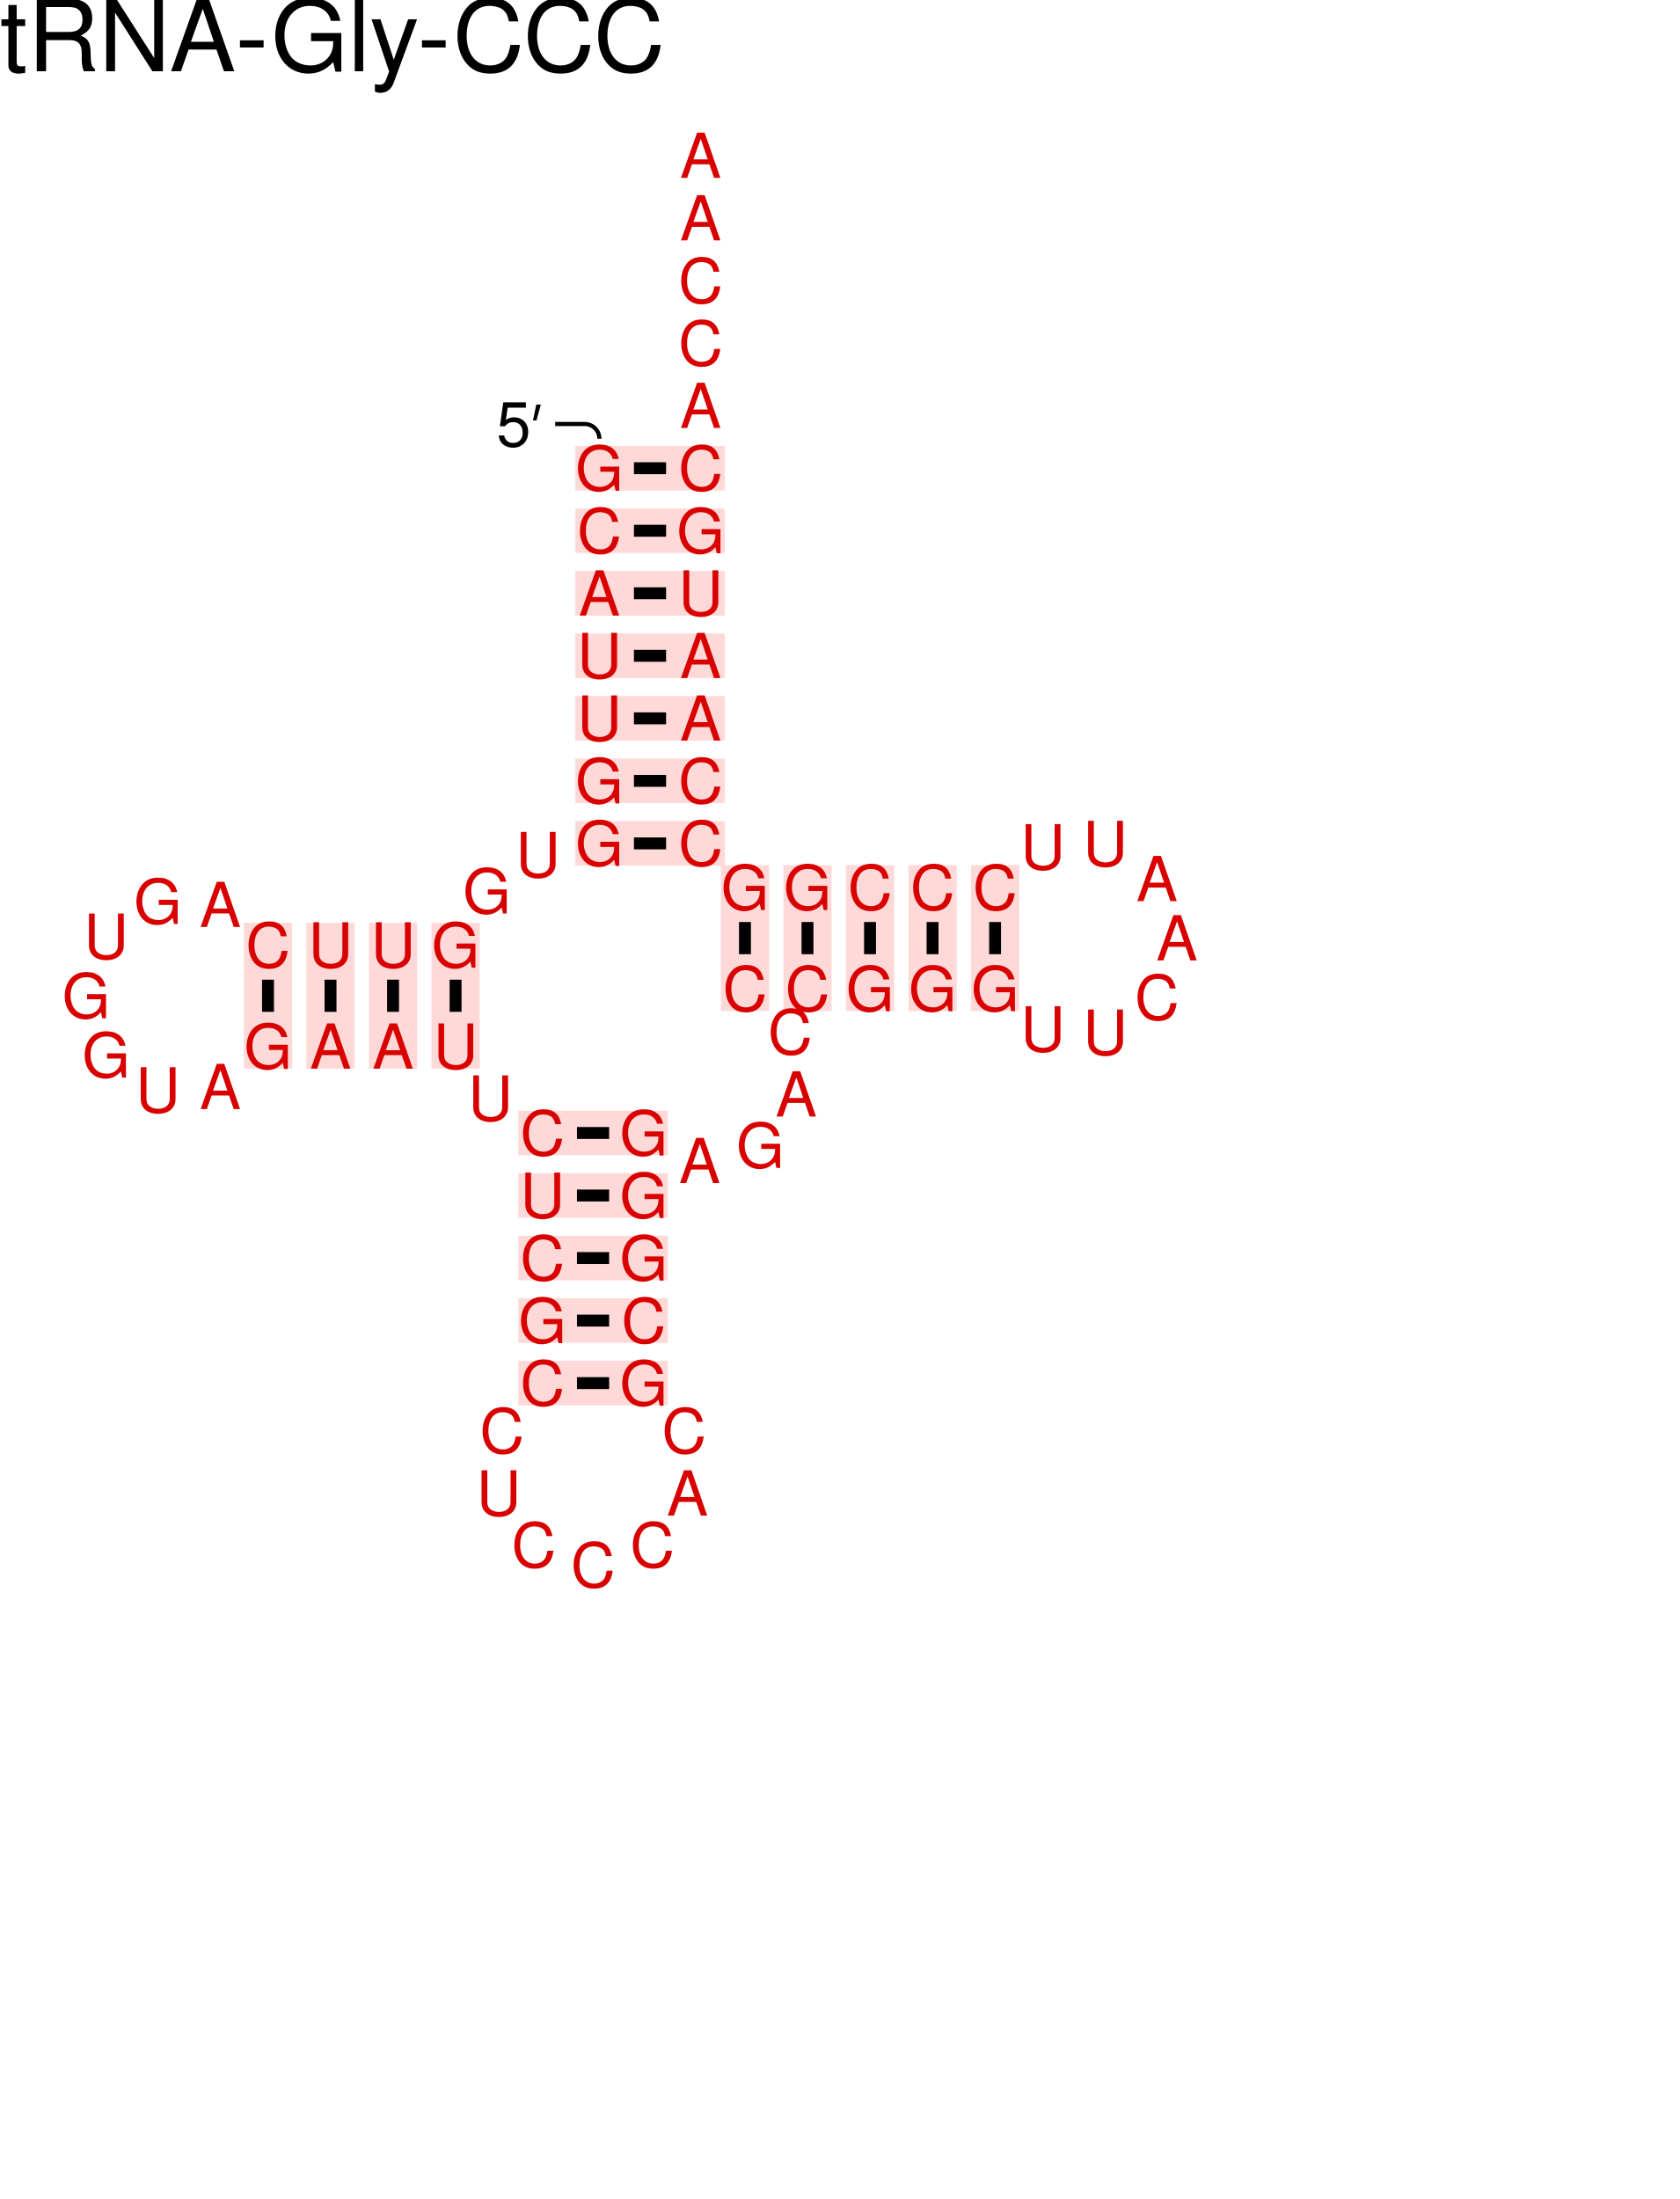
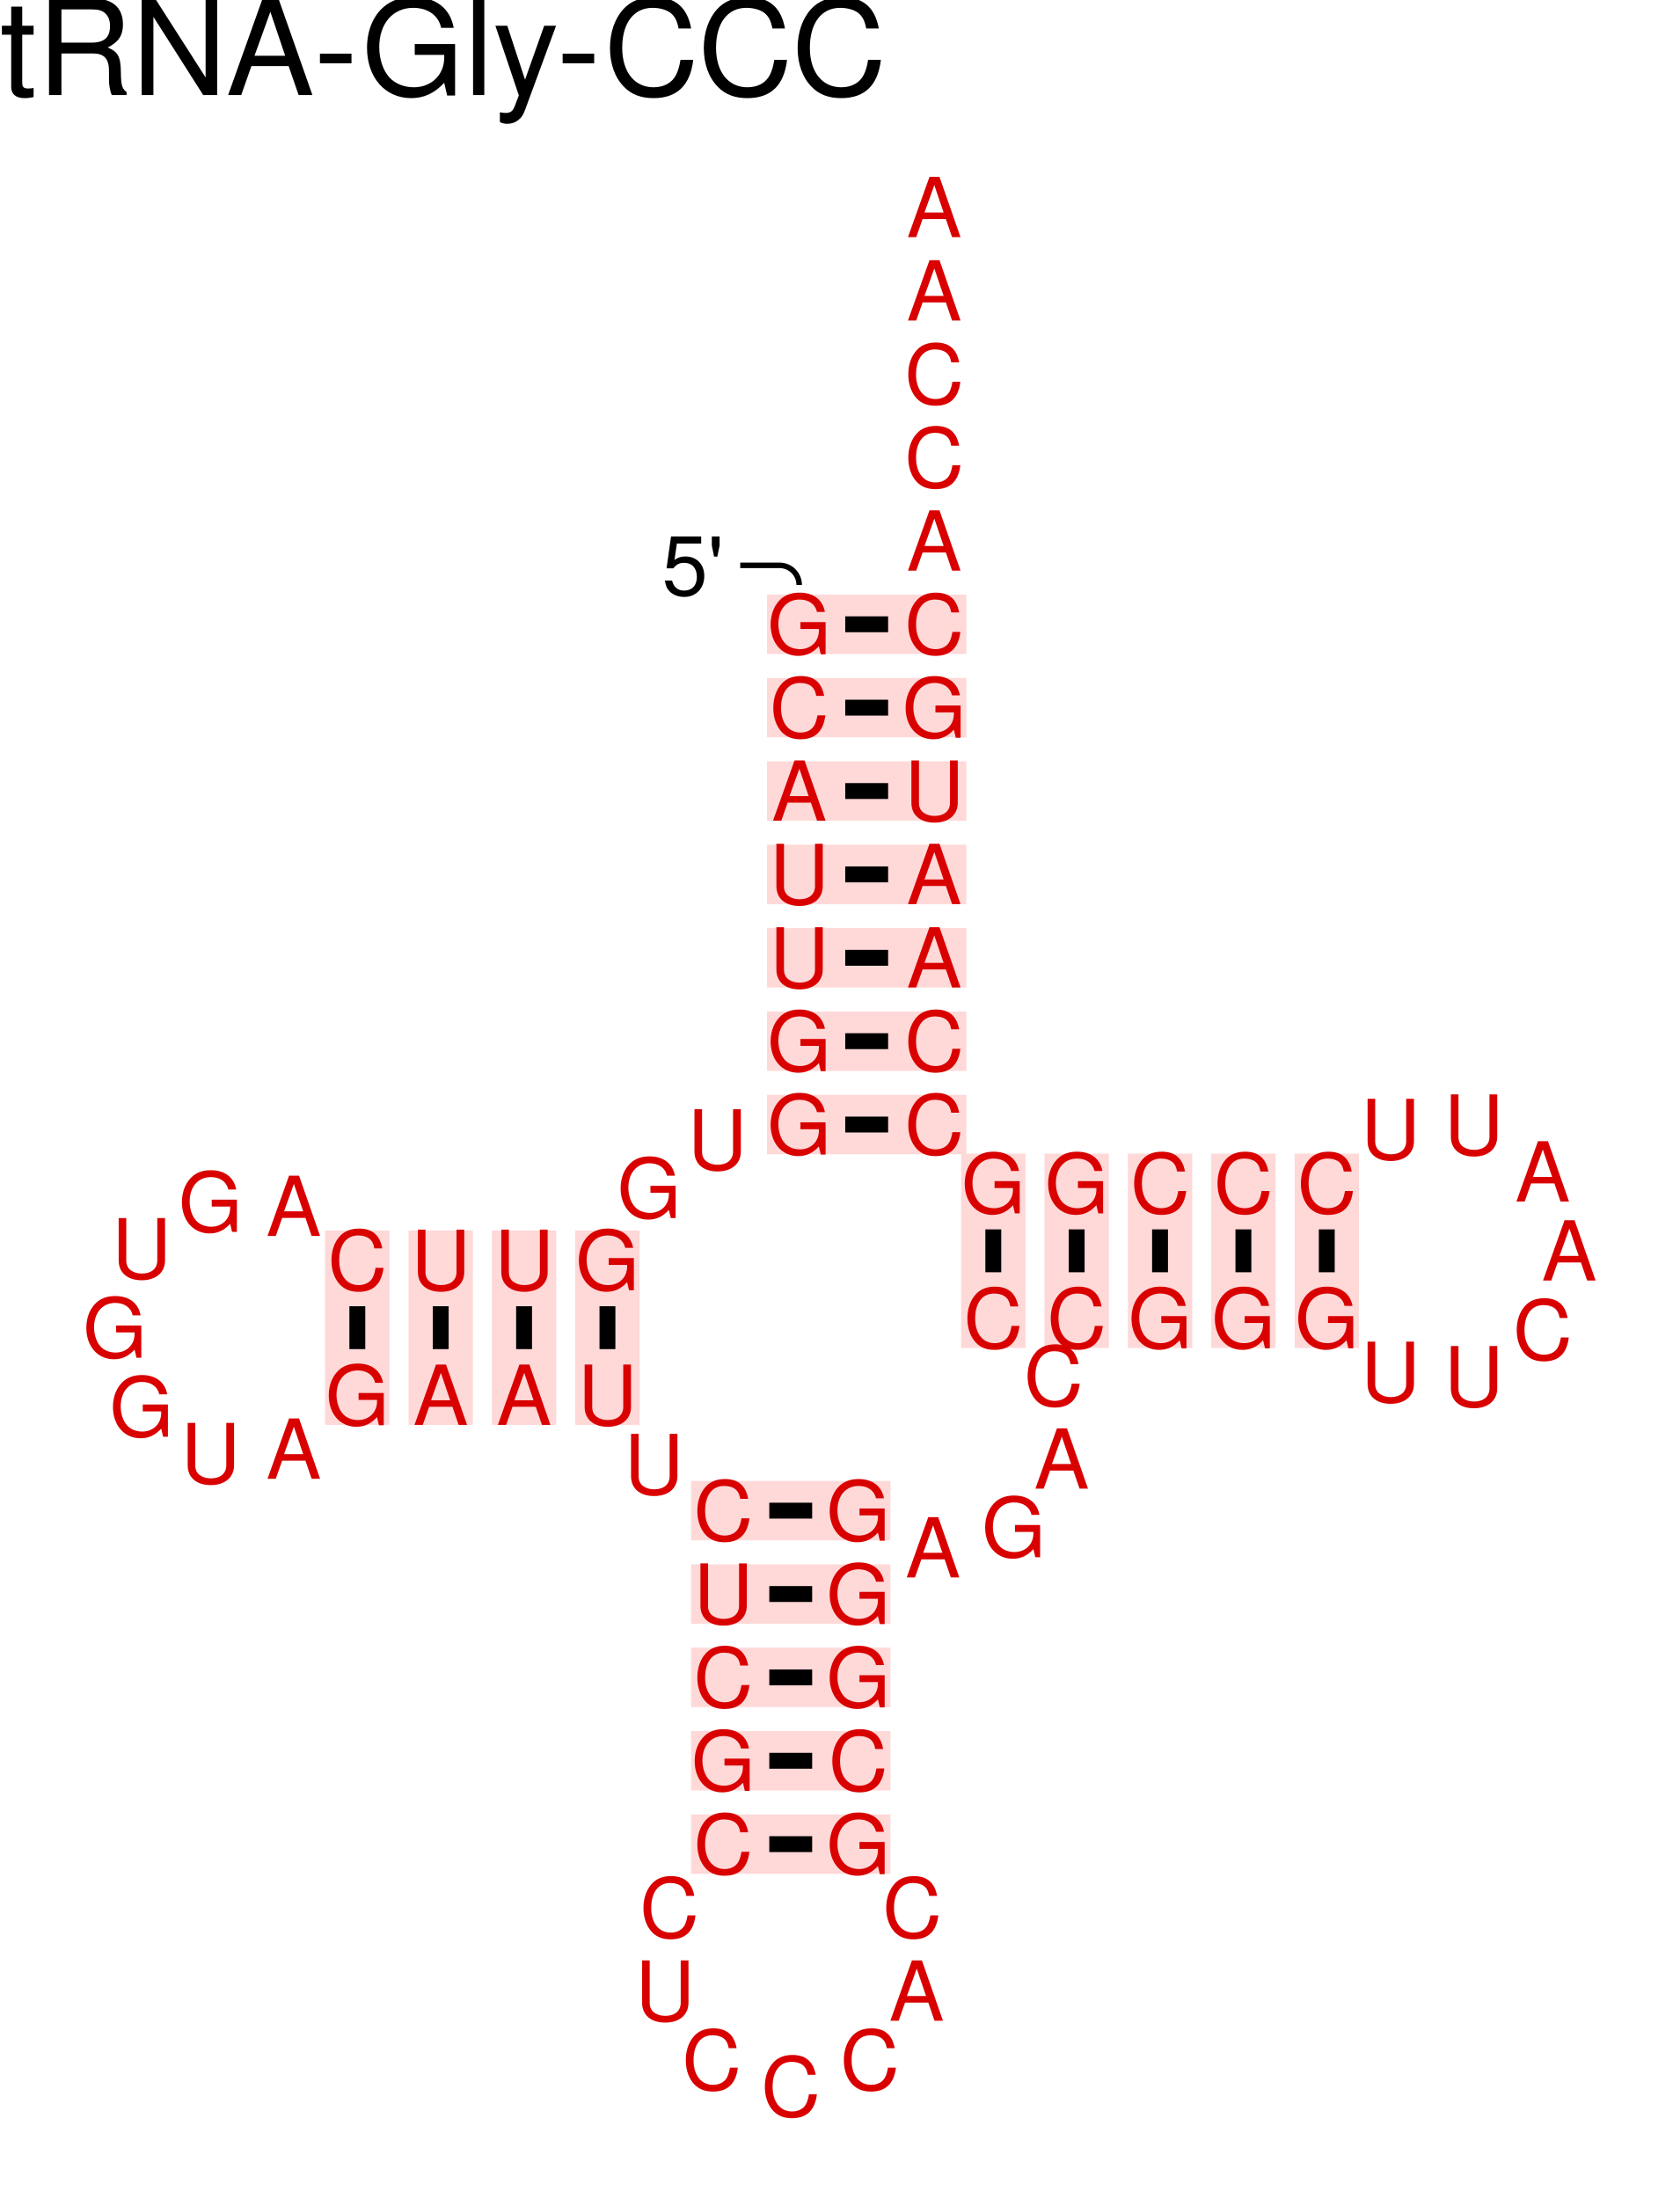
- <svg xmlns="http://www.w3.org/2000/svg" version="1.0" width="53.727mm" height="70.343mm" id="svg2403" xml:space="preserve">
+ <svg xmlns="http://www.w3.org/2000/svg" version="1.0" width="152.296" height="199.397" id="svg2403" xml:space="preserve">
  <text x="0" y="8.616" id="text1000">
    <tspan x="0" y="8.616" fill="#000000" font-variant="normal" font-weight="normal" font-style="normal" font-family="Helvetica, Arial, sans-serif" font-size="12" id="tspan1001">tRNA-Gly-CCC</tspan>
  </text>
  <path fill="#ffd8d8" stroke="none" d="M 69.552 53.916 L 69.552,53.916L 87.627,53.916L 87.627,59.301L 69.552,59.301Z" />
  <path fill="none" stroke="#000000" stroke-width="1.44" stroke-linecap="butt" stroke-linejoin="miter" d="M 76.645 56.608 L 80.533 56.608 " />
  <path fill="#ffd8d8" stroke="none" d="M 69.552 61.476 L 69.552,61.476L 87.627,61.476L 87.627,66.861L 69.552,66.861Z" />
  <path fill="none" stroke="#000000" stroke-width="1.44" stroke-linecap="butt" stroke-linejoin="miter" d="M 76.645 64.168 L 80.533 64.168 " />
  <path fill="#ffd8d8" stroke="none" d="M 69.552 69.036 L 69.552,69.036L 87.627,69.036L 87.627,74.421L 69.552,74.421Z" />
  <path fill="none" stroke="#000000" stroke-width="1.44" stroke-linecap="butt" stroke-linejoin="miter" d="M 76.645 71.728 L 80.533 71.728 " />
  <path fill="#ffd8d8" stroke="none" d="M 69.552 76.596 L 69.552,76.596L 87.627,76.596L 87.627,81.981L 69.552,81.981Z" />
  <path fill="none" stroke="#000000" stroke-width="1.44" stroke-linecap="butt" stroke-linejoin="miter" d="M 76.645 79.288 L 80.533 79.288 " />
  <path fill="#ffd8d8" stroke="none" d="M 69.552 84.156 L 69.552,84.156L 87.627,84.156L 87.627,89.541L 69.552,89.541Z" />
  <path fill="none" stroke="#000000" stroke-width="1.44" stroke-linecap="butt" stroke-linejoin="miter" d="M 76.645 86.849 L 80.533 86.849 " />
  <path fill="#ffd8d8" stroke="none" d="M 69.552 91.716 L 69.552,91.716L 87.627,91.716L 87.627,97.101L 69.552,97.101Z" />
  <path fill="none" stroke="#000000" stroke-width="1.44" stroke-linecap="butt" stroke-linejoin="miter" d="M 76.645 94.409 L 80.533 94.409 " />
  <path fill="#ffd8d8" stroke="none" d="M 69.552 99.276 L 69.552,99.276L 87.627,99.276L 87.627,104.661L 69.552,104.661Z" />
  <path fill="none" stroke="#000000" stroke-width="1.44" stroke-linecap="butt" stroke-linejoin="miter" d="M 76.645 101.969 L 80.533 101.969 " />
  <path fill="#ffd8d8" stroke="none" d="M 58 111.577 L 58,111.577L 58,129.202L 52.165,129.202L 52.165,111.577Z" />
  <path fill="none" stroke="#000000" stroke-width="1.44" stroke-linecap="butt" stroke-linejoin="miter" d="M 55.082 118.445 L 55.082 122.333 " />
  <path fill="#ffd8d8" stroke="none" d="M 50.44 111.577 L 50.44,111.577L 50.44,129.202L 44.605,129.202L 44.605,111.577Z" />
  <path fill="none" stroke="#000000" stroke-width="1.44" stroke-linecap="butt" stroke-linejoin="miter" d="M 47.522 118.445 L 47.522 122.333 " />
  <path fill="#ffd8d8" stroke="none" d="M 42.88 111.577 L 42.88,111.577L 42.88,129.202L 37.045,129.202L 37.045,111.577Z" />
  <path fill="none" stroke="#000000" stroke-width="1.44" stroke-linecap="butt" stroke-linejoin="miter" d="M 39.962 118.445 L 39.962 122.333 " />
  <path fill="#ffd8d8" stroke="none" d="M 35.32 111.577 L 35.32,111.577L 35.32,129.202L 29.485,129.202L 29.485,111.577Z" />
  <path fill="none" stroke="#000000" stroke-width="1.44" stroke-linecap="butt" stroke-linejoin="miter" d="M 32.402 118.445 L 32.402 122.333 " />
  <path fill="#ffd8d8" stroke="none" d="M 62.665 134.288 L 62.665,134.288L 80.74,134.288L 80.74,139.673L 62.665,139.673Z" />
  <path fill="none" stroke="#000000" stroke-width="1.44" stroke-linecap="butt" stroke-linejoin="miter" d="M 69.758 136.98 L 73.646 136.98 " />
  <path fill="#ffd8d8" stroke="none" d="M 62.665 141.848 L 62.665,141.848L 80.74,141.848L 80.74,147.233L 62.665,147.233Z" />
  <path fill="none" stroke="#000000" stroke-width="1.44" stroke-linecap="butt" stroke-linejoin="miter" d="M 69.758 144.54 L 73.646 144.54 " />
  <path fill="#ffd8d8" stroke="none" d="M 62.665 149.408 L 62.665,149.408L 80.74,149.408L 80.74,154.793L 62.665,154.793Z" />
  <path fill="none" stroke="#000000" stroke-width="1.44" stroke-linecap="butt" stroke-linejoin="miter" d="M 69.758 152.1 L 73.646 152.1 " />
  <path fill="#ffd8d8" stroke="none" d="M 62.665 156.968 L 62.665,156.968L 80.74,156.968L 80.74,162.353L 62.665,162.353Z" />
  <path fill="none" stroke="#000000" stroke-width="1.44" stroke-linecap="butt" stroke-linejoin="miter" d="M 69.758 159.66 L 73.646 159.66 " />
  <path fill="#ffd8d8" stroke="none" d="M 62.665 164.528 L 62.665,164.528L 80.74,164.528L 80.74,169.913L 62.665,169.913Z" />
  <path fill="none" stroke="#000000" stroke-width="1.44" stroke-linecap="butt" stroke-linejoin="miter" d="M 69.758 167.22 L 73.646 167.22 " />
  <path fill="#ffd8d8" stroke="none" d="M 87.153 122.231 L 87.153,122.231L 87.153,104.606L 92.988,104.606L 92.988,122.231Z" />
  <path fill="none" stroke="#000000" stroke-width="1.44" stroke-linecap="butt" stroke-linejoin="miter" d="M 90.07 115.363 L 90.07 111.475 " />
  <path fill="#ffd8d8" stroke="none" d="M 94.713 122.231 L 94.713,122.231L 94.713,104.606L 100.548,104.606L 100.548,122.231Z" />
  <path fill="none" stroke="#000000" stroke-width="1.44" stroke-linecap="butt" stroke-linejoin="miter" d="M 97.63 115.363 L 97.63 111.475 " />
  <path fill="#ffd8d8" stroke="none" d="M 102.273 122.231 L 102.273,122.231L 102.273,104.606L 108.108,104.606L 108.108,122.231Z" />
  <path fill="none" stroke="#000000" stroke-width="1.44" stroke-linecap="butt" stroke-linejoin="miter" d="M 105.19 115.363 L 105.19 111.475 " />
  <path fill="#ffd8d8" stroke="none" d="M 109.833 122.231 L 109.833,122.231L 109.833,104.606L 115.668,104.606L 115.668,122.231Z" />
  <path fill="none" stroke="#000000" stroke-width="1.44" stroke-linecap="butt" stroke-linejoin="miter" d="M 112.75 115.363 L 112.75 111.475 " />
  <path fill="#ffd8d8" stroke="none" d="M 117.393 122.231 L 117.393,122.231L 117.393,104.606L 123.228,104.606L 123.228,122.231Z" />
  <path fill="none" stroke="#000000" stroke-width="1.44" stroke-linecap="butt" stroke-linejoin="miter" d="M 120.31 115.363 L 120.31 111.475 " />
  <path fill="none" stroke="#5c5c5c" stroke-width="0.5" stroke-linecap="butt" stroke-linejoin="miter" d="" />
  <path fill="none" stroke="#5c5c5c" stroke-width="0.5" stroke-linecap="butt" stroke-linejoin="miter" d="" />
  <path fill="none" stroke="#5c5c5c" stroke-width="0.5" stroke-linecap="butt" stroke-linejoin="miter" d="" />
  <path fill="none" stroke="#5c5c5c" stroke-width="0.5" stroke-linecap="butt" stroke-linejoin="miter" d="" />
  <path fill="none" stroke="#5c5c5c" stroke-width="0.5" stroke-linecap="butt" stroke-linejoin="miter" d="" />
  <path fill="none" stroke="#5c5c5c" stroke-width="0.5" stroke-linecap="butt" stroke-linejoin="miter" d="" />
  <path fill="none" stroke="#5c5c5c" stroke-width="0.5" stroke-linecap="butt" stroke-linejoin="miter" d="" />
  <path fill="none" stroke="#5c5c5c" stroke-width="0.5" stroke-linecap="butt" stroke-linejoin="miter" d="" />
  <path fill="none" stroke="#5c5c5c" stroke-width="0.5" stroke-linecap="butt" stroke-linejoin="miter" d="" />
  <path fill="none" stroke="#5c5c5c" stroke-width="0.5" stroke-linecap="butt" stroke-linejoin="miter" d="" />
  <path fill="none" stroke="#5c5c5c" stroke-width="0.5" stroke-linecap="butt" stroke-linejoin="miter" d="" />
  <path fill="none" stroke="#5c5c5c" stroke-width="0.5" stroke-linecap="butt" stroke-linejoin="miter" d="" />
  <path fill="none" stroke="#5c5c5c" stroke-width="0.5" stroke-linecap="butt" stroke-linejoin="miter" d="" />
  <path fill="none" stroke="#5c5c5c" stroke-width="0.5" stroke-linecap="butt" stroke-linejoin="miter" d="" />
  <path fill="none" stroke="#5c5c5c" stroke-width="0.5" stroke-linecap="butt" stroke-linejoin="miter" d="" />
  <path fill="none" stroke="#5c5c5c" stroke-width="0.5" stroke-linecap="butt" stroke-linejoin="miter" d="" />
  <path fill="none" stroke="#5c5c5c" stroke-width="0.5" stroke-linecap="butt" stroke-linejoin="miter" d="" />
  <path fill="none" stroke="#5c5c5c" stroke-width="0.5" stroke-linecap="butt" stroke-linejoin="miter" d="" />
  <path fill="none" stroke="#5c5c5c" stroke-width="0.5" stroke-linecap="butt" stroke-linejoin="miter" d="" />
  <path fill="none" stroke="#5c5c5c" stroke-width="0.5" stroke-linecap="butt" stroke-linejoin="miter" d="" />
  <path fill="none" stroke="#5c5c5c" stroke-width="0.5" stroke-linecap="butt" stroke-linejoin="miter" d="" />
  <path fill="none" stroke="#5c5c5c" stroke-width="0.5" stroke-linecap="butt" stroke-linejoin="miter" d="" />
  <path fill="none" stroke="#5c5c5c" stroke-width="0.5" stroke-linecap="butt" stroke-linejoin="miter" d="" />
  <path fill="none" stroke="#5c5c5c" stroke-width="0.5" stroke-linecap="butt" stroke-linejoin="miter" d="" />
  <path fill="none" stroke="#5c5c5c" stroke-width="0.5" stroke-linecap="butt" stroke-linejoin="miter" d="" />
  <path fill="none" stroke="#5c5c5c" stroke-width="0.5" stroke-linecap="butt" stroke-linejoin="miter" d="" />
  <path fill="none" stroke="#5c5c5c" stroke-width="0.5" stroke-linecap="butt" stroke-linejoin="miter" d="" />
  <path fill="none" stroke="#5c5c5c" stroke-width="0.5" stroke-linecap="butt" stroke-linejoin="miter" d="" />
  <path fill="none" stroke="#5c5c5c" stroke-width="0.5" stroke-linecap="butt" stroke-linejoin="miter" d="" />
  <path fill="none" stroke="#5c5c5c" stroke-width="0.5" stroke-linecap="butt" stroke-linejoin="miter" d="" />
  <path fill="none" stroke="#5c5c5c" stroke-width="0.5" stroke-linecap="butt" stroke-linejoin="miter" d="" />
  <path fill="none" stroke="#5c5c5c" stroke-width="0.5" stroke-linecap="butt" stroke-linejoin="miter" d="" />
  <path fill="none" stroke="#5c5c5c" stroke-width="0.5" stroke-linecap="butt" stroke-linejoin="miter" d="" />
  <path fill="none" stroke="#5c5c5c" stroke-width="0.5" stroke-linecap="butt" stroke-linejoin="miter" d="" />
  <path fill="none" stroke="#5c5c5c" stroke-width="0.5" stroke-linecap="butt" stroke-linejoin="miter" d="" />
  <path fill="none" stroke="#5c5c5c" stroke-width="0.5" stroke-linecap="butt" stroke-linejoin="miter" d="" />
  <path fill="none" stroke="#5c5c5c" stroke-width="0.5" stroke-linecap="butt" stroke-linejoin="miter" d="" />
  <path fill="none" stroke="#5c5c5c" stroke-width="0.5" stroke-linecap="butt" stroke-linejoin="miter" d="" />
  <path fill="none" stroke="#5c5c5c" stroke-width="0.5" stroke-linecap="butt" stroke-linejoin="miter" d="" />
  <path fill="none" stroke="#5c5c5c" stroke-width="0.5" stroke-linecap="butt" stroke-linejoin="miter" d="" />
  <path fill="none" stroke="#5c5c5c" stroke-width="0.5" stroke-linecap="butt" stroke-linejoin="miter" d="" />
  <path fill="none" stroke="#5c5c5c" stroke-width="0.5" stroke-linecap="butt" stroke-linejoin="miter" d="" />
  <path fill="none" stroke="#5c5c5c" stroke-width="0.5" stroke-linecap="butt" stroke-linejoin="miter" d="" />
  <path fill="none" stroke="#5c5c5c" stroke-width="0.5" stroke-linecap="butt" stroke-linejoin="miter" d="" />
  <path fill="none" stroke="#5c5c5c" stroke-width="0.5" stroke-linecap="butt" stroke-linejoin="miter" d="" />
  <path fill="none" stroke="#5c5c5c" stroke-width="0.5" stroke-linecap="butt" stroke-linejoin="miter" d="" />
  <path fill="none" stroke="#5c5c5c" stroke-width="0.5" stroke-linecap="butt" stroke-linejoin="miter" d="" />
  <path fill="none" stroke="#5c5c5c" stroke-width="0.5" stroke-linecap="butt" stroke-linejoin="miter" d="" />
  <path fill="none" stroke="#5c5c5c" stroke-width="0.5" stroke-linecap="butt" stroke-linejoin="miter" d="" />
  <path fill="none" stroke="#5c5c5c" stroke-width="0.5" stroke-linecap="butt" stroke-linejoin="miter" d="" />
  <path fill="none" stroke="#5c5c5c" stroke-width="0.5" stroke-linecap="butt" stroke-linejoin="miter" d="" />
  <path fill="none" stroke="#5c5c5c" stroke-width="0.5" stroke-linecap="butt" stroke-linejoin="miter" d="" />
  <path fill="none" stroke="#5c5c5c" stroke-width="0.5" stroke-linecap="butt" stroke-linejoin="miter" d="" />
  <path fill="none" stroke="#5c5c5c" stroke-width="0.5" stroke-linecap="butt" stroke-linejoin="miter" d="" />
  <path fill="none" stroke="#5c5c5c" stroke-width="0.5" stroke-linecap="butt" stroke-linejoin="miter" d="" />
  <path fill="none" stroke="#5c5c5c" stroke-width="0.5" stroke-linecap="butt" stroke-linejoin="miter" d="" />
  <path fill="none" stroke="#5c5c5c" stroke-width="0.5" stroke-linecap="butt" stroke-linejoin="miter" d="" />
  <path fill="none" stroke="#5c5c5c" stroke-width="0.5" stroke-linecap="butt" stroke-linejoin="miter" d="" />
  <path fill="none" stroke="#5c5c5c" stroke-width="0.5" stroke-linecap="butt" stroke-linejoin="miter" d="" />
  <path fill="none" stroke="#5c5c5c" stroke-width="0.5" stroke-linecap="butt" stroke-linejoin="miter" d="" />
  <path fill="none" stroke="#5c5c5c" stroke-width="0.5" stroke-linecap="butt" stroke-linejoin="miter" d="" />
  <path fill="none" stroke="#5c5c5c" stroke-width="0.5" stroke-linecap="butt" stroke-linejoin="miter" d="" />
  <path fill="none" stroke="#5c5c5c" stroke-width="0.5" stroke-linecap="butt" stroke-linejoin="miter" d="" />
  <path fill="none" stroke="#5c5c5c" stroke-width="0.5" stroke-linecap="butt" stroke-linejoin="miter" d="" />
  <path fill="none" stroke="#5c5c5c" stroke-width="0.5" stroke-linecap="butt" stroke-linejoin="miter" d="" />
  <path fill="none" stroke="#5c5c5c" stroke-width="0.5" stroke-linecap="butt" stroke-linejoin="miter" d="" />
  <path fill="none" stroke="#5c5c5c" stroke-width="0.5" stroke-linecap="butt" stroke-linejoin="miter" d="" />
  <path fill="none" stroke="#5c5c5c" stroke-width="0.5" stroke-linecap="butt" stroke-linejoin="miter" d="" />
  <path fill="none" stroke="#5c5c5c" stroke-width="0.5" stroke-linecap="butt" stroke-linejoin="miter" d="" />
  <path fill="none" stroke="#5c5c5c" stroke-width="0.5" stroke-linecap="butt" stroke-linejoin="miter" d="" />
  <path fill="none" stroke="#5c5c5c" stroke-width="0.5" stroke-linecap="butt" stroke-linejoin="miter" d="" />
  <path fill="none" stroke="#5c5c5c" stroke-width="0.5" stroke-linecap="butt" stroke-linejoin="miter" d="" />
  <path fill="none" stroke="#5c5c5c" stroke-width="0.5" stroke-linecap="butt" stroke-linejoin="miter" d="" />
  <path fill="none" stroke="#5c5c5c" stroke-width="0.5" stroke-linecap="butt" stroke-linejoin="miter" d="" />
  <path fill="none" stroke="#5c5c5c" stroke-width="0.5" stroke-linecap="butt" stroke-linejoin="miter" d="" />
  <path fill="none" stroke="#5c5c5c" stroke-width="0.5" stroke-linecap="butt" stroke-linejoin="miter" d="" />
  <path fill="none" stroke="#5c5c5c" stroke-width="0.5" stroke-linecap="butt" stroke-linejoin="miter" d="" />
  <path fill="none" stroke="#5c5c5c" stroke-width="0.5" stroke-linecap="butt" stroke-linejoin="miter" d="" />
  <path fill="none" stroke="#5c5c5c" stroke-width="0.5" stroke-linecap="butt" stroke-linejoin="miter" d="" />
  <path fill="none" stroke="#5c5c5c" stroke-width="0.5" stroke-linecap="butt" stroke-linejoin="miter" d="" />
  <path fill="none" stroke="#5c5c5c" stroke-width="0.5" stroke-linecap="butt" stroke-linejoin="miter" d="" />
  <path fill="none" stroke="#5c5c5c" stroke-width="0.5" stroke-linecap="butt" stroke-linejoin="miter" d="" />
  <path fill="none" stroke="#5c5c5c" stroke-width="0.5" stroke-linecap="butt" stroke-linejoin="miter" d="" />
  <path fill="none" stroke="#5c5c5c" stroke-width="0.5" stroke-linecap="butt" stroke-linejoin="miter" d="" />
  <path fill="none" stroke="#5c5c5c" stroke-width="0.5" stroke-linecap="butt" stroke-linejoin="miter" d="" />
  <path fill="none" stroke="#5c5c5c" stroke-width="0.5" stroke-linecap="butt" stroke-linejoin="miter" d="" />
  <path fill="none" stroke="#5c5c5c" stroke-width="0.5" stroke-linecap="butt" stroke-linejoin="miter" d="" />
  <path fill="none" stroke="#5c5c5c" stroke-width="0.5" stroke-linecap="butt" stroke-linejoin="miter" d="" />
  <path fill="none" stroke="#5c5c5c" stroke-width="0.5" stroke-linecap="butt" stroke-linejoin="miter" d="" />
  <path fill="none" stroke="#5c5c5c" stroke-width="0.5" stroke-linecap="butt" stroke-linejoin="miter" d="" />
  <path fill="none" stroke="#5c5c5c" stroke-width="0.5" stroke-linecap="butt" stroke-linejoin="miter" d="" />
  <path fill="none" stroke="#5c5c5c" stroke-width="0.5" stroke-linecap="butt" stroke-linejoin="miter" d="" />
  <path fill="none" stroke="#5c5c5c" stroke-width="0.5" stroke-linecap="butt" stroke-linejoin="miter" d="" />
  <path fill="none" stroke="#5c5c5c" stroke-width="0.5" stroke-linecap="butt" stroke-linejoin="miter" d="" />
  <path fill="none" stroke="#5c5c5c" stroke-width="0.5" stroke-linecap="butt" stroke-linejoin="miter" d="" />
  <path fill="none" stroke="#5c5c5c" stroke-width="0.5" stroke-linecap="butt" stroke-linejoin="miter" d="" />
  <path fill="none" stroke="#5c5c5c" stroke-width="0.5" stroke-linecap="butt" stroke-linejoin="miter" d="" />
  <path fill="none" stroke="#5c5c5c" stroke-width="0.5" stroke-linecap="butt" stroke-linejoin="miter" d="" />
  <path fill="none" stroke="#5c5c5c" stroke-width="0.5" stroke-linecap="butt" stroke-linejoin="miter" d="" />
  <path fill="none" stroke="#5c5c5c" stroke-width="0.5" stroke-linecap="butt" stroke-linejoin="miter" d="" />
  <path fill="none" stroke="#5c5c5c" stroke-width="0.5" stroke-linecap="butt" stroke-linejoin="miter" d="" />
  <path fill="none" stroke="#5c5c5c" stroke-width="0.5" stroke-linecap="butt" stroke-linejoin="miter" d="" />
  <path fill="none" stroke="#5c5c5c" stroke-width="0.5" stroke-linecap="butt" stroke-linejoin="miter" d="" />
  <path fill="none" stroke="#5c5c5c" stroke-width="0.5" stroke-linecap="butt" stroke-linejoin="miter" d="" />
  <path fill="none" stroke="#5c5c5c" stroke-width="0.5" stroke-linecap="butt" stroke-linejoin="miter" d="" />
  <path fill="none" stroke="#5c5c5c" stroke-width="0.5" stroke-linecap="butt" stroke-linejoin="miter" d="" />
  <path fill="none" stroke="#5c5c5c" stroke-width="0.5" stroke-linecap="butt" stroke-linejoin="miter" d="" />
  <path fill="none" stroke="#5c5c5c" stroke-width="0.5" stroke-linecap="butt" stroke-linejoin="miter" d="" />
  <path fill="none" stroke="#5c5c5c" stroke-width="0.5" stroke-linecap="butt" stroke-linejoin="miter" d="" />
  <path fill="none" stroke="#5c5c5c" stroke-width="0.5" stroke-linecap="butt" stroke-linejoin="miter" d="" />
  <path fill="none" stroke="#5c5c5c" stroke-width="0.5" stroke-linecap="butt" stroke-linejoin="miter" d="" />
  <path fill="none" stroke="#5c5c5c" stroke-width="0.5" stroke-linecap="butt" stroke-linejoin="miter" d="" />
  <path fill="none" stroke="#5c5c5c" stroke-width="0.5" stroke-linecap="butt" stroke-linejoin="miter" d="" />
  <path fill="none" stroke="#5c5c5c" stroke-width="0.5" stroke-linecap="butt" stroke-linejoin="miter" d="" />
  <path fill="none" stroke="#5c5c5c" stroke-width="0.5" stroke-linecap="butt" stroke-linejoin="miter" d="" />
  <path fill="none" stroke="#5c5c5c" stroke-width="0.5" stroke-linecap="butt" stroke-linejoin="miter" d="" />
  <path fill="none" stroke="#5c5c5c" stroke-width="0.5" stroke-linecap="butt" stroke-linejoin="miter" d="" />
  <path fill="none" stroke="#5c5c5c" stroke-width="0.5" stroke-linecap="butt" stroke-linejoin="miter" d="" />
  <path fill="none" stroke="#5c5c5c" stroke-width="0.5" stroke-linecap="butt" stroke-linejoin="miter" d="" />
  <path fill="none" stroke="#5c5c5c" stroke-width="0.5" stroke-linecap="butt" stroke-linejoin="miter" d="" />
  <path fill="none" stroke="#5c5c5c" stroke-width="0.5" stroke-linecap="butt" stroke-linejoin="miter" d="" />
  <path fill="none" stroke="#5c5c5c" stroke-width="0.5" stroke-linecap="butt" stroke-linejoin="miter" d="" />
  <path fill="none" stroke="#5c5c5c" stroke-width="0.5" stroke-linecap="butt" stroke-linejoin="miter" d="" />
  <path fill="none" stroke="#5c5c5c" stroke-width="0.5" stroke-linecap="butt" stroke-linejoin="miter" d="" />
  <path fill="none" stroke="#5c5c5c" stroke-width="0.5" stroke-linecap="butt" stroke-linejoin="miter" d="" />
  <path fill="none" stroke="#5c5c5c" stroke-width="0.5" stroke-linecap="butt" stroke-linejoin="miter" d="" />
  <path fill="none" stroke="#5c5c5c" stroke-width="0.5" stroke-linecap="butt" stroke-linejoin="miter" d="" />
  <path fill="none" stroke="#5c5c5c" stroke-width="0.5" stroke-linecap="butt" stroke-linejoin="miter" d="" />
  <path fill="none" stroke="#5c5c5c" stroke-width="0.5" stroke-linecap="butt" stroke-linejoin="miter" d="" />
  <path fill="none" stroke="#5c5c5c" stroke-width="0.5" stroke-linecap="butt" stroke-linejoin="miter" d="" />
  <path fill="none" stroke="#5c5c5c" stroke-width="0.5" stroke-linecap="butt" stroke-linejoin="miter" d="" />
  <path fill="none" stroke="#5c5c5c" stroke-width="0.5" stroke-linecap="butt" stroke-linejoin="miter" d="" />
  <path fill="none" stroke="#5c5c5c" stroke-width="0.5" stroke-linecap="butt" stroke-linejoin="miter" d="" />
  <path fill="none" stroke="#5c5c5c" stroke-width="0.5" stroke-linecap="butt" stroke-linejoin="miter" d="" />
  <path fill="none" stroke="#5c5c5c" stroke-width="0.5" stroke-linecap="butt" stroke-linejoin="miter" d="" />
  <path fill="none" stroke="#5c5c5c" stroke-width="0.5" stroke-linecap="butt" stroke-linejoin="miter" d="" />
  <path fill="none" stroke="#5c5c5c" stroke-width="0.5" stroke-linecap="butt" stroke-linejoin="miter" d="" />
  <path fill="none" stroke="#5c5c5c" stroke-width="0.5" stroke-linecap="butt" stroke-linejoin="miter" d="" />
  <path fill="none" stroke="#5c5c5c" stroke-width="0.5" stroke-linecap="butt" stroke-linejoin="miter" d="" />
  <path fill="none" stroke="#5c5c5c" stroke-width="0.5" stroke-linecap="butt" stroke-linejoin="miter" d="" />
  <path fill="none" stroke="#5c5c5c" stroke-width="0.5" stroke-linecap="butt" stroke-linejoin="miter" d="" />
  <path fill="none" stroke="#5c5c5c" stroke-width="0.5" stroke-linecap="butt" stroke-linejoin="miter" d="" />
  <path fill="none" stroke="#5c5c5c" stroke-width="0.5" stroke-linecap="butt" stroke-linejoin="miter" d="" />
  <path fill="none" stroke="#5c5c5c" stroke-width="0.5" stroke-linecap="butt" stroke-linejoin="miter" d="" />
  <path fill="none" stroke="#5c5c5c" stroke-width="0.5" stroke-linecap="butt" stroke-linejoin="miter" d="" />
  <path fill="none" stroke="#5c5c5c" stroke-width="0.5" stroke-linecap="butt" stroke-linejoin="miter" d="" />
  <path fill="none" stroke="#5c5c5c" stroke-width="0.5" stroke-linecap="butt" stroke-linejoin="miter" d="" />
  <path fill="none" stroke="#5c5c5c" stroke-width="0.5" stroke-linecap="butt" stroke-linejoin="miter" d="" />
  <path fill="none" stroke="#5c5c5c" stroke-width="0.5" stroke-linecap="butt" stroke-linejoin="miter" d="" />
  <path fill="none" stroke="#5c5c5c" stroke-width="0.5" stroke-linecap="butt" stroke-linejoin="miter" d="" />
  <text x="69.552" y="59.301" id="text1002">
    <tspan x="69.552" y="59.301" fill="#d90000" font-variant="normal" font-weight="normal" font-style="normal" font-family="Helvetica, Arial, sans-serif" font-size="7.5" id="tspan1003">G</tspan>
  </text>
  <text x="69.762" y="66.861" id="text1004">
    <tspan x="69.762" y="66.861" fill="#d90000" font-variant="normal" font-weight="normal" font-style="normal" font-family="Helvetica, Arial, sans-serif" font-size="7.5" id="tspan1005">C</tspan>
  </text>
  <text x="69.968" y="74.421" id="text1006">
    <tspan x="69.968" y="74.421" fill="#d90000" font-variant="normal" font-weight="normal" font-style="normal" font-family="Helvetica, Arial, sans-serif" font-size="7.5" id="tspan1007">A</tspan>
  </text>
  <text x="69.762" y="81.981" id="text1008">
    <tspan x="69.762" y="81.981" fill="#d90000" font-variant="normal" font-weight="normal" font-style="normal" font-family="Helvetica, Arial, sans-serif" font-size="7.5" id="tspan1009">U</tspan>
  </text>
  <text x="69.762" y="89.541" id="text1010">
    <tspan x="69.762" y="89.541" fill="#d90000" font-variant="normal" font-weight="normal" font-style="normal" font-family="Helvetica, Arial, sans-serif" font-size="7.5" id="tspan1011">U</tspan>
  </text>
  <text x="69.552" y="97.101" id="text1012">
    <tspan x="69.552" y="97.101" fill="#d90000" font-variant="normal" font-weight="normal" font-style="normal" font-family="Helvetica, Arial, sans-serif" font-size="7.5" id="tspan1013">G</tspan>
  </text>
  <text x="69.552" y="104.661" id="text1014">
    <tspan x="69.552" y="104.661" fill="#d90000" font-variant="normal" font-weight="normal" font-style="normal" font-family="Helvetica, Arial, sans-serif" font-size="7.5" id="tspan1015">G</tspan>
  </text>
  <text x="62.331" y="106.051" id="text1016">
    <tspan x="62.331" y="106.051" fill="#d90000" font-variant="normal" font-weight="normal" font-style="normal" font-family="Helvetica, Arial, sans-serif" font-size="7.5" id="tspan1017">U</tspan>
  </text>
  <text x="55.949" y="110.417" id="text1018">
    <tspan x="55.949" y="110.417" fill="#d90000" font-variant="normal" font-weight="normal" font-style="normal" font-family="Helvetica, Arial, sans-serif" font-size="7.5" id="tspan1019">G</tspan>
  </text>
  <text x="52.165" y="116.962" id="text1020">
    <tspan x="52.165" y="116.962" fill="#d90000" font-variant="normal" font-weight="normal" font-style="normal" font-family="Helvetica, Arial, sans-serif" font-size="7.5" id="tspan1021">G</tspan>
  </text>
  <text x="44.815" y="116.962" id="text1022">
    <tspan x="44.815" y="116.962" fill="#d90000" font-variant="normal" font-weight="normal" font-style="normal" font-family="Helvetica, Arial, sans-serif" font-size="7.5" id="tspan1023">U</tspan>
  </text>
  <text x="37.255" y="116.962" id="text1024">
    <tspan x="37.255" y="116.962" fill="#d90000" font-variant="normal" font-weight="normal" font-style="normal" font-family="Helvetica, Arial, sans-serif" font-size="7.5" id="tspan1025">U</tspan>
  </text>
  <text x="29.695" y="116.962" id="text1026">
    <tspan x="29.695" y="116.962" fill="#d90000" font-variant="normal" font-weight="normal" font-style="normal" font-family="Helvetica, Arial, sans-serif" font-size="7.5" id="tspan1027">C</tspan>
  </text>
  <text x="24.133" y="112.074" id="text1028">
    <tspan x="24.133" y="112.074" fill="#d90000" font-variant="normal" font-weight="normal" font-style="normal" font-family="Helvetica, Arial, sans-serif" font-size="7.5" id="tspan1029">A</tspan>
  </text>
  <text x="16.168" y="111.671" id="text1030">
    <tspan x="16.168" y="111.671" fill="#d90000" font-variant="normal" font-weight="normal" font-style="normal" font-family="Helvetica, Arial, sans-serif" font-size="7.5" id="tspan1031">G</tspan>
  </text>
  <text x="10.123" y="115.917" id="text1032">
    <tspan x="10.123" y="115.917" fill="#d90000" font-variant="normal" font-weight="normal" font-style="normal" font-family="Helvetica, Arial, sans-serif" font-size="7.5" id="tspan1033">U</tspan>
  </text>
  <text x="7.5" y="123.082" id="text1034">
    <tspan x="7.5" y="123.082" fill="#d90000" font-variant="normal" font-weight="normal" font-style="normal" font-family="Helvetica, Arial, sans-serif" font-size="7.5" id="tspan1035">G</tspan>
  </text>
  <text x="9.913" y="130.246" id="text1036">
    <tspan x="9.913" y="130.246" fill="#d90000" font-variant="normal" font-weight="normal" font-style="normal" font-family="Helvetica, Arial, sans-serif" font-size="7.5" id="tspan1037">G</tspan>
  </text>
  <text x="16.378" y="134.492" id="text1038">
    <tspan x="16.378" y="134.492" fill="#d90000" font-variant="normal" font-weight="normal" font-style="normal" font-family="Helvetica, Arial, sans-serif" font-size="7.5" id="tspan1039">U</tspan>
  </text>
  <text x="24.133" y="134.089" id="text1040">
    <tspan x="24.133" y="134.089" fill="#d90000" font-variant="normal" font-weight="normal" font-style="normal" font-family="Helvetica, Arial, sans-serif" font-size="7.5" id="tspan1041">A</tspan>
  </text>
  <text x="29.485" y="129.202" id="text1042">
    <tspan x="29.485" y="129.202" fill="#d90000" font-variant="normal" font-weight="normal" font-style="normal" font-family="Helvetica, Arial, sans-serif" font-size="7.5" id="tspan1043">G</tspan>
  </text>
  <text x="37.461" y="129.202" id="text1044">
    <tspan x="37.461" y="129.202" fill="#d90000" font-variant="normal" font-weight="normal" font-style="normal" font-family="Helvetica, Arial, sans-serif" font-size="7.5" id="tspan1045">A</tspan>
  </text>
  <text x="45.021" y="129.202" id="text1046">
    <tspan x="45.021" y="129.202" fill="#d90000" font-variant="normal" font-weight="normal" font-style="normal" font-family="Helvetica, Arial, sans-serif" font-size="7.5" id="tspan1047">A</tspan>
  </text>
  <text x="52.375" y="129.202" id="text1048">
    <tspan x="52.375" y="129.202" fill="#d90000" font-variant="normal" font-weight="normal" font-style="normal" font-family="Helvetica, Arial, sans-serif" font-size="7.5" id="tspan1049">U</tspan>
  </text>
  <text x="56.582" y="135.483" id="text1050">
    <tspan x="56.582" y="135.483" fill="#d90000" font-variant="normal" font-weight="normal" font-style="normal" font-family="Helvetica, Arial, sans-serif" font-size="7.5" id="tspan1051">U</tspan>
  </text>
  <text x="62.875" y="139.673" id="text1052">
    <tspan x="62.875" y="139.673" fill="#d90000" font-variant="normal" font-weight="normal" font-style="normal" font-family="Helvetica, Arial, sans-serif" font-size="7.5" id="tspan1053">C</tspan>
  </text>
  <text x="62.875" y="147.233" id="text1054">
    <tspan x="62.875" y="147.233" fill="#d90000" font-variant="normal" font-weight="normal" font-style="normal" font-family="Helvetica, Arial, sans-serif" font-size="7.5" id="tspan1055">U</tspan>
  </text>
  <text x="62.875" y="154.793" id="text1056">
    <tspan x="62.875" y="154.793" fill="#d90000" font-variant="normal" font-weight="normal" font-style="normal" font-family="Helvetica, Arial, sans-serif" font-size="7.5" id="tspan1057">C</tspan>
  </text>
  <text x="62.665" y="162.353" id="text1058">
    <tspan x="62.665" y="162.353" fill="#d90000" font-variant="normal" font-weight="normal" font-style="normal" font-family="Helvetica, Arial, sans-serif" font-size="7.5" id="tspan1059">G</tspan>
  </text>
  <text x="62.875" y="169.913" id="text1060">
    <tspan x="62.875" y="169.913" fill="#d90000" font-variant="normal" font-weight="normal" font-style="normal" font-family="Helvetica, Arial, sans-serif" font-size="7.5" id="tspan1061">C</tspan>
  </text>
  <text x="57.987" y="175.68" id="text1062">
    <tspan x="57.987" y="175.68" fill="#d90000" font-variant="normal" font-weight="normal" font-style="normal" font-family="Helvetica, Arial, sans-serif" font-size="7.5" id="tspan1063">C</tspan>
  </text>
  <text x="57.584" y="183.23" id="text1064">
    <tspan x="57.584" y="183.23" fill="#d90000" font-variant="normal" font-weight="normal" font-style="normal" font-family="Helvetica, Arial, sans-serif" font-size="7.5" id="tspan1065">U</tspan>
  </text>
  <text x="61.83" y="189.485" id="text1066">
    <tspan x="61.83" y="189.485" fill="#d90000" font-variant="normal" font-weight="normal" font-style="normal" font-family="Helvetica, Arial, sans-serif" font-size="7.5" id="tspan1067">C</tspan>
  </text>
  <text x="68.995" y="191.897" id="text1068">
    <tspan x="68.995" y="191.897" fill="#d90000" font-variant="normal" font-weight="normal" font-style="normal" font-family="Helvetica, Arial, sans-serif" font-size="7.5" id="tspan1069">C</tspan>
  </text>
  <text x="76.16" y="189.485" id="text1070">
    <tspan x="76.16" y="189.485" fill="#d90000" font-variant="normal" font-weight="normal" font-style="normal" font-family="Helvetica, Arial, sans-serif" font-size="7.5" id="tspan1071">C</tspan>
  </text>
  <text x="80.612" y="183.23" id="text1072">
    <tspan x="80.612" y="183.23" fill="#d90000" font-variant="normal" font-weight="normal" font-style="normal" font-family="Helvetica, Arial, sans-serif" font-size="7.5" id="tspan1073">A</tspan>
  </text>
  <text x="80.002" y="175.68" id="text1074">
    <tspan x="80.002" y="175.68" fill="#d90000" font-variant="normal" font-weight="normal" font-style="normal" font-family="Helvetica, Arial, sans-serif" font-size="7.5" id="tspan1075">C</tspan>
  </text>
  <text x="74.905" y="169.913" id="text1076">
    <tspan x="74.905" y="169.913" fill="#d90000" font-variant="normal" font-weight="normal" font-style="normal" font-family="Helvetica, Arial, sans-serif" font-size="7.5" id="tspan1077">G</tspan>
  </text>
  <text x="75.115" y="162.353" id="text1078">
    <tspan x="75.115" y="162.353" fill="#d90000" font-variant="normal" font-weight="normal" font-style="normal" font-family="Helvetica, Arial, sans-serif" font-size="7.5" id="tspan1079">C</tspan>
  </text>
  <text x="74.905" y="154.793" id="text1080">
    <tspan x="74.905" y="154.793" fill="#d90000" font-variant="normal" font-weight="normal" font-style="normal" font-family="Helvetica, Arial, sans-serif" font-size="7.5" id="tspan1081">G</tspan>
  </text>
  <text x="74.905" y="147.233" id="text1082">
    <tspan x="74.905" y="147.233" fill="#d90000" font-variant="normal" font-weight="normal" font-style="normal" font-family="Helvetica, Arial, sans-serif" font-size="7.5" id="tspan1083">G</tspan>
  </text>
  <text x="74.905" y="139.673" id="text1084">
    <tspan x="74.905" y="139.673" fill="#d90000" font-variant="normal" font-weight="normal" font-style="normal" font-family="Helvetica, Arial, sans-serif" font-size="7.5" id="tspan1085">G</tspan>
  </text>
  <text x="82.093" y="143.034" id="text1086">
    <tspan x="82.093" y="143.034" fill="#d90000" font-variant="normal" font-weight="normal" font-style="normal" font-family="Helvetica, Arial, sans-serif" font-size="7.5" id="tspan1087">A</tspan>
  </text>
  <text x="89.004" y="141.171" id="text1088">
    <tspan x="89.004" y="141.171" fill="#d90000" font-variant="normal" font-weight="normal" font-style="normal" font-family="Helvetica, Arial, sans-serif" font-size="7.5" id="tspan1089">G</tspan>
  </text>
  <text x="93.765" y="134.984" id="text1090">
    <tspan x="93.765" y="134.984" fill="#d90000" font-variant="normal" font-weight="normal" font-style="normal" font-family="Helvetica, Arial, sans-serif" font-size="7.5" id="tspan1091">A</tspan>
  </text>
  <text x="92.823" y="127.46" id="text1092">
    <tspan x="92.823" y="127.46" fill="#d90000" font-variant="normal" font-weight="normal" font-style="normal" font-family="Helvetica, Arial, sans-serif" font-size="7.5" id="tspan1093">C</tspan>
  </text>
  <text x="87.363" y="122.231" id="text1094">
    <tspan x="87.363" y="122.231" fill="#d90000" font-variant="normal" font-weight="normal" font-style="normal" font-family="Helvetica, Arial, sans-serif" font-size="7.5" id="tspan1095">C</tspan>
  </text>
  <text x="94.923" y="122.231" id="text1096">
    <tspan x="94.923" y="122.231" fill="#d90000" font-variant="normal" font-weight="normal" font-style="normal" font-family="Helvetica, Arial, sans-serif" font-size="7.5" id="tspan1097">C</tspan>
  </text>
  <text x="102.273" y="122.231" id="text1098">
    <tspan x="102.273" y="122.231" fill="#d90000" font-variant="normal" font-weight="normal" font-style="normal" font-family="Helvetica, Arial, sans-serif" font-size="7.5" id="tspan1099">G</tspan>
  </text>
  <text x="109.833" y="122.231" id="text1100">
    <tspan x="109.833" y="122.231" fill="#d90000" font-variant="normal" font-weight="normal" font-style="normal" font-family="Helvetica, Arial, sans-serif" font-size="7.5" id="tspan1101">G</tspan>
  </text>
  <text x="117.393" y="122.231" id="text1102">
    <tspan x="117.393" y="122.231" fill="#d90000" font-variant="normal" font-weight="normal" font-style="normal" font-family="Helvetica, Arial, sans-serif" font-size="7.5" id="tspan1103">G</tspan>
  </text>
  <text x="123.371" y="127.119" id="text1104">
    <tspan x="123.371" y="127.119" fill="#d90000" font-variant="normal" font-weight="normal" font-style="normal" font-family="Helvetica, Arial, sans-serif" font-size="7.5" id="tspan1105">U</tspan>
  </text>
  <text x="130.92" y="127.522" id="text1106">
    <tspan x="130.92" y="127.522" fill="#d90000" font-variant="normal" font-weight="normal" font-style="normal" font-family="Helvetica, Arial, sans-serif" font-size="7.5" id="tspan1107">U</tspan>
  </text>
  <text x="137.175" y="123.276" id="text1108">
    <tspan x="137.175" y="123.276" fill="#d90000" font-variant="normal" font-weight="normal" font-style="normal" font-family="Helvetica, Arial, sans-serif" font-size="7.5" id="tspan1109">C</tspan>
  </text>
  <text x="139.794" y="116.111" id="text1110">
    <tspan x="139.794" y="116.111" fill="#d90000" font-variant="normal" font-weight="normal" font-style="normal" font-family="Helvetica, Arial, sans-serif" font-size="7.5" id="tspan1111">A</tspan>
  </text>
  <text x="137.381" y="108.947" id="text1112">
    <tspan x="137.381" y="108.947" fill="#d90000" font-variant="normal" font-weight="normal" font-style="normal" font-family="Helvetica, Arial, sans-serif" font-size="7.5" id="tspan1113">A</tspan>
  </text>
  <text x="130.92" y="104.701" id="text1114">
    <tspan x="130.92" y="104.701" fill="#d90000" font-variant="normal" font-weight="normal" font-style="normal" font-family="Helvetica, Arial, sans-serif" font-size="7.5" id="tspan1115">U</tspan>
  </text>
  <text x="123.371" y="105.104" id="text1116">
    <tspan x="123.371" y="105.104" fill="#d90000" font-variant="normal" font-weight="normal" font-style="normal" font-family="Helvetica, Arial, sans-serif" font-size="7.5" id="tspan1117">U</tspan>
  </text>
  <text x="117.603" y="109.991" id="text1118">
    <tspan x="117.603" y="109.991" fill="#d90000" font-variant="normal" font-weight="normal" font-style="normal" font-family="Helvetica, Arial, sans-serif" font-size="7.5" id="tspan1119">C</tspan>
  </text>
  <text x="110.043" y="109.991" id="text1120">
    <tspan x="110.043" y="109.991" fill="#d90000" font-variant="normal" font-weight="normal" font-style="normal" font-family="Helvetica, Arial, sans-serif" font-size="7.5" id="tspan1121">C</tspan>
  </text>
  <text x="102.483" y="109.991" id="text1122">
    <tspan x="102.483" y="109.991" fill="#d90000" font-variant="normal" font-weight="normal" font-style="normal" font-family="Helvetica, Arial, sans-serif" font-size="7.5" id="tspan1123">C</tspan>
  </text>
  <text x="94.713" y="109.991" id="text1124">
    <tspan x="94.713" y="109.991" fill="#d90000" font-variant="normal" font-weight="normal" font-style="normal" font-family="Helvetica, Arial, sans-serif" font-size="7.5" id="tspan1125">G</tspan>
  </text>
  <text x="87.153" y="109.991" id="text1126">
    <tspan x="87.153" y="109.991" fill="#d90000" font-variant="normal" font-weight="normal" font-style="normal" font-family="Helvetica, Arial, sans-serif" font-size="7.5" id="tspan1127">G</tspan>
  </text>
  <text x="82.002" y="104.661" id="text1128">
    <tspan x="82.002" y="104.661" fill="#d90000" font-variant="normal" font-weight="normal" font-style="normal" font-family="Helvetica, Arial, sans-serif" font-size="7.5" id="tspan1129">C</tspan>
  </text>
  <text x="82.002" y="97.101" id="text1130">
    <tspan x="82.002" y="97.101" fill="#d90000" font-variant="normal" font-weight="normal" font-style="normal" font-family="Helvetica, Arial, sans-serif" font-size="7.5" id="tspan1131">C</tspan>
  </text>
  <text x="82.208" y="89.541" id="text1132">
    <tspan x="82.208" y="89.541" fill="#d90000" font-variant="normal" font-weight="normal" font-style="normal" font-family="Helvetica, Arial, sans-serif" font-size="7.5" id="tspan1133">A</tspan>
  </text>
  <text x="82.208" y="81.981" id="text1134">
    <tspan x="82.208" y="81.981" fill="#d90000" font-variant="normal" font-weight="normal" font-style="normal" font-family="Helvetica, Arial, sans-serif" font-size="7.5" id="tspan1135">A</tspan>
  </text>
  <text x="82.002" y="74.421" id="text1136">
    <tspan x="82.002" y="74.421" fill="#d90000" font-variant="normal" font-weight="normal" font-style="normal" font-family="Helvetica, Arial, sans-serif" font-size="7.5" id="tspan1137">U</tspan>
  </text>
  <text x="81.792" y="66.861" id="text1138">
    <tspan x="81.792" y="66.861" fill="#d90000" font-variant="normal" font-weight="normal" font-style="normal" font-family="Helvetica, Arial, sans-serif" font-size="7.5" id="tspan1139">G</tspan>
  </text>
  <text x="82.002" y="59.301" id="text1140">
    <tspan x="82.002" y="59.301" fill="#d90000" font-variant="normal" font-weight="normal" font-style="normal" font-family="Helvetica, Arial, sans-serif" font-size="7.5" id="tspan1141">C</tspan>
  </text>
  <text x="82.208" y="51.741" id="text1142">
    <tspan x="82.208" y="51.741" fill="#d90000" font-variant="normal" font-weight="normal" font-style="normal" font-family="Helvetica, Arial, sans-serif" font-size="7.5" id="tspan1143">A</tspan>
  </text>
  <text x="82.002" y="44.181" id="text1144">
    <tspan x="82.002" y="44.181" fill="#d90000" font-variant="normal" font-weight="normal" font-style="normal" font-family="Helvetica, Arial, sans-serif" font-size="7.5" id="tspan1145">C</tspan>
  </text>
  <text x="82.002" y="36.621" id="text1146">
    <tspan x="82.002" y="36.621" fill="#d90000" font-variant="normal" font-weight="normal" font-style="normal" font-family="Helvetica, Arial, sans-serif" font-size="7.5" id="tspan1147">C</tspan>
  </text>
  <text x="82.208" y="29.061" id="text1148">
    <tspan x="82.208" y="29.061" fill="#d90000" font-variant="normal" font-weight="normal" font-style="normal" font-family="Helvetica, Arial, sans-serif" font-size="7.5" id="tspan1149">A</tspan>
  </text>
  <text x="82.208" y="21.501" id="text1150">
    <tspan x="82.208" y="21.501" fill="#d90000" font-variant="normal" font-weight="normal" font-style="normal" font-family="Helvetica, Arial, sans-serif" font-size="7.5" id="tspan1151">A</tspan>
  </text>
  <path fill="none" stroke="#000000" stroke-width="0.5" stroke-linecap="butt" stroke-linejoin="miter" d="M 72.469 53.045 A 1.782,1.782 270 0,0 70.688,51.263L 67.124 51.263 " />
  <text x="60.021" y="53.955" id="text1152">
-     <tspan x="60.021" y="53.955" fill="#000000" font-variant="normal" font-weight="normal" font-style="normal" font-family="Helvetica, Arial, sans-serif" font-size="7.5" id="tspan1153">5′</tspan>
+     <tspan x="60.021" y="53.955" fill="#000000" font-variant="normal" font-weight="normal" font-style="normal" font-family="Helvetica, Arial, sans-serif" font-size="7.5" id="tspan1153">5'</tspan>
  </text>
</svg>
